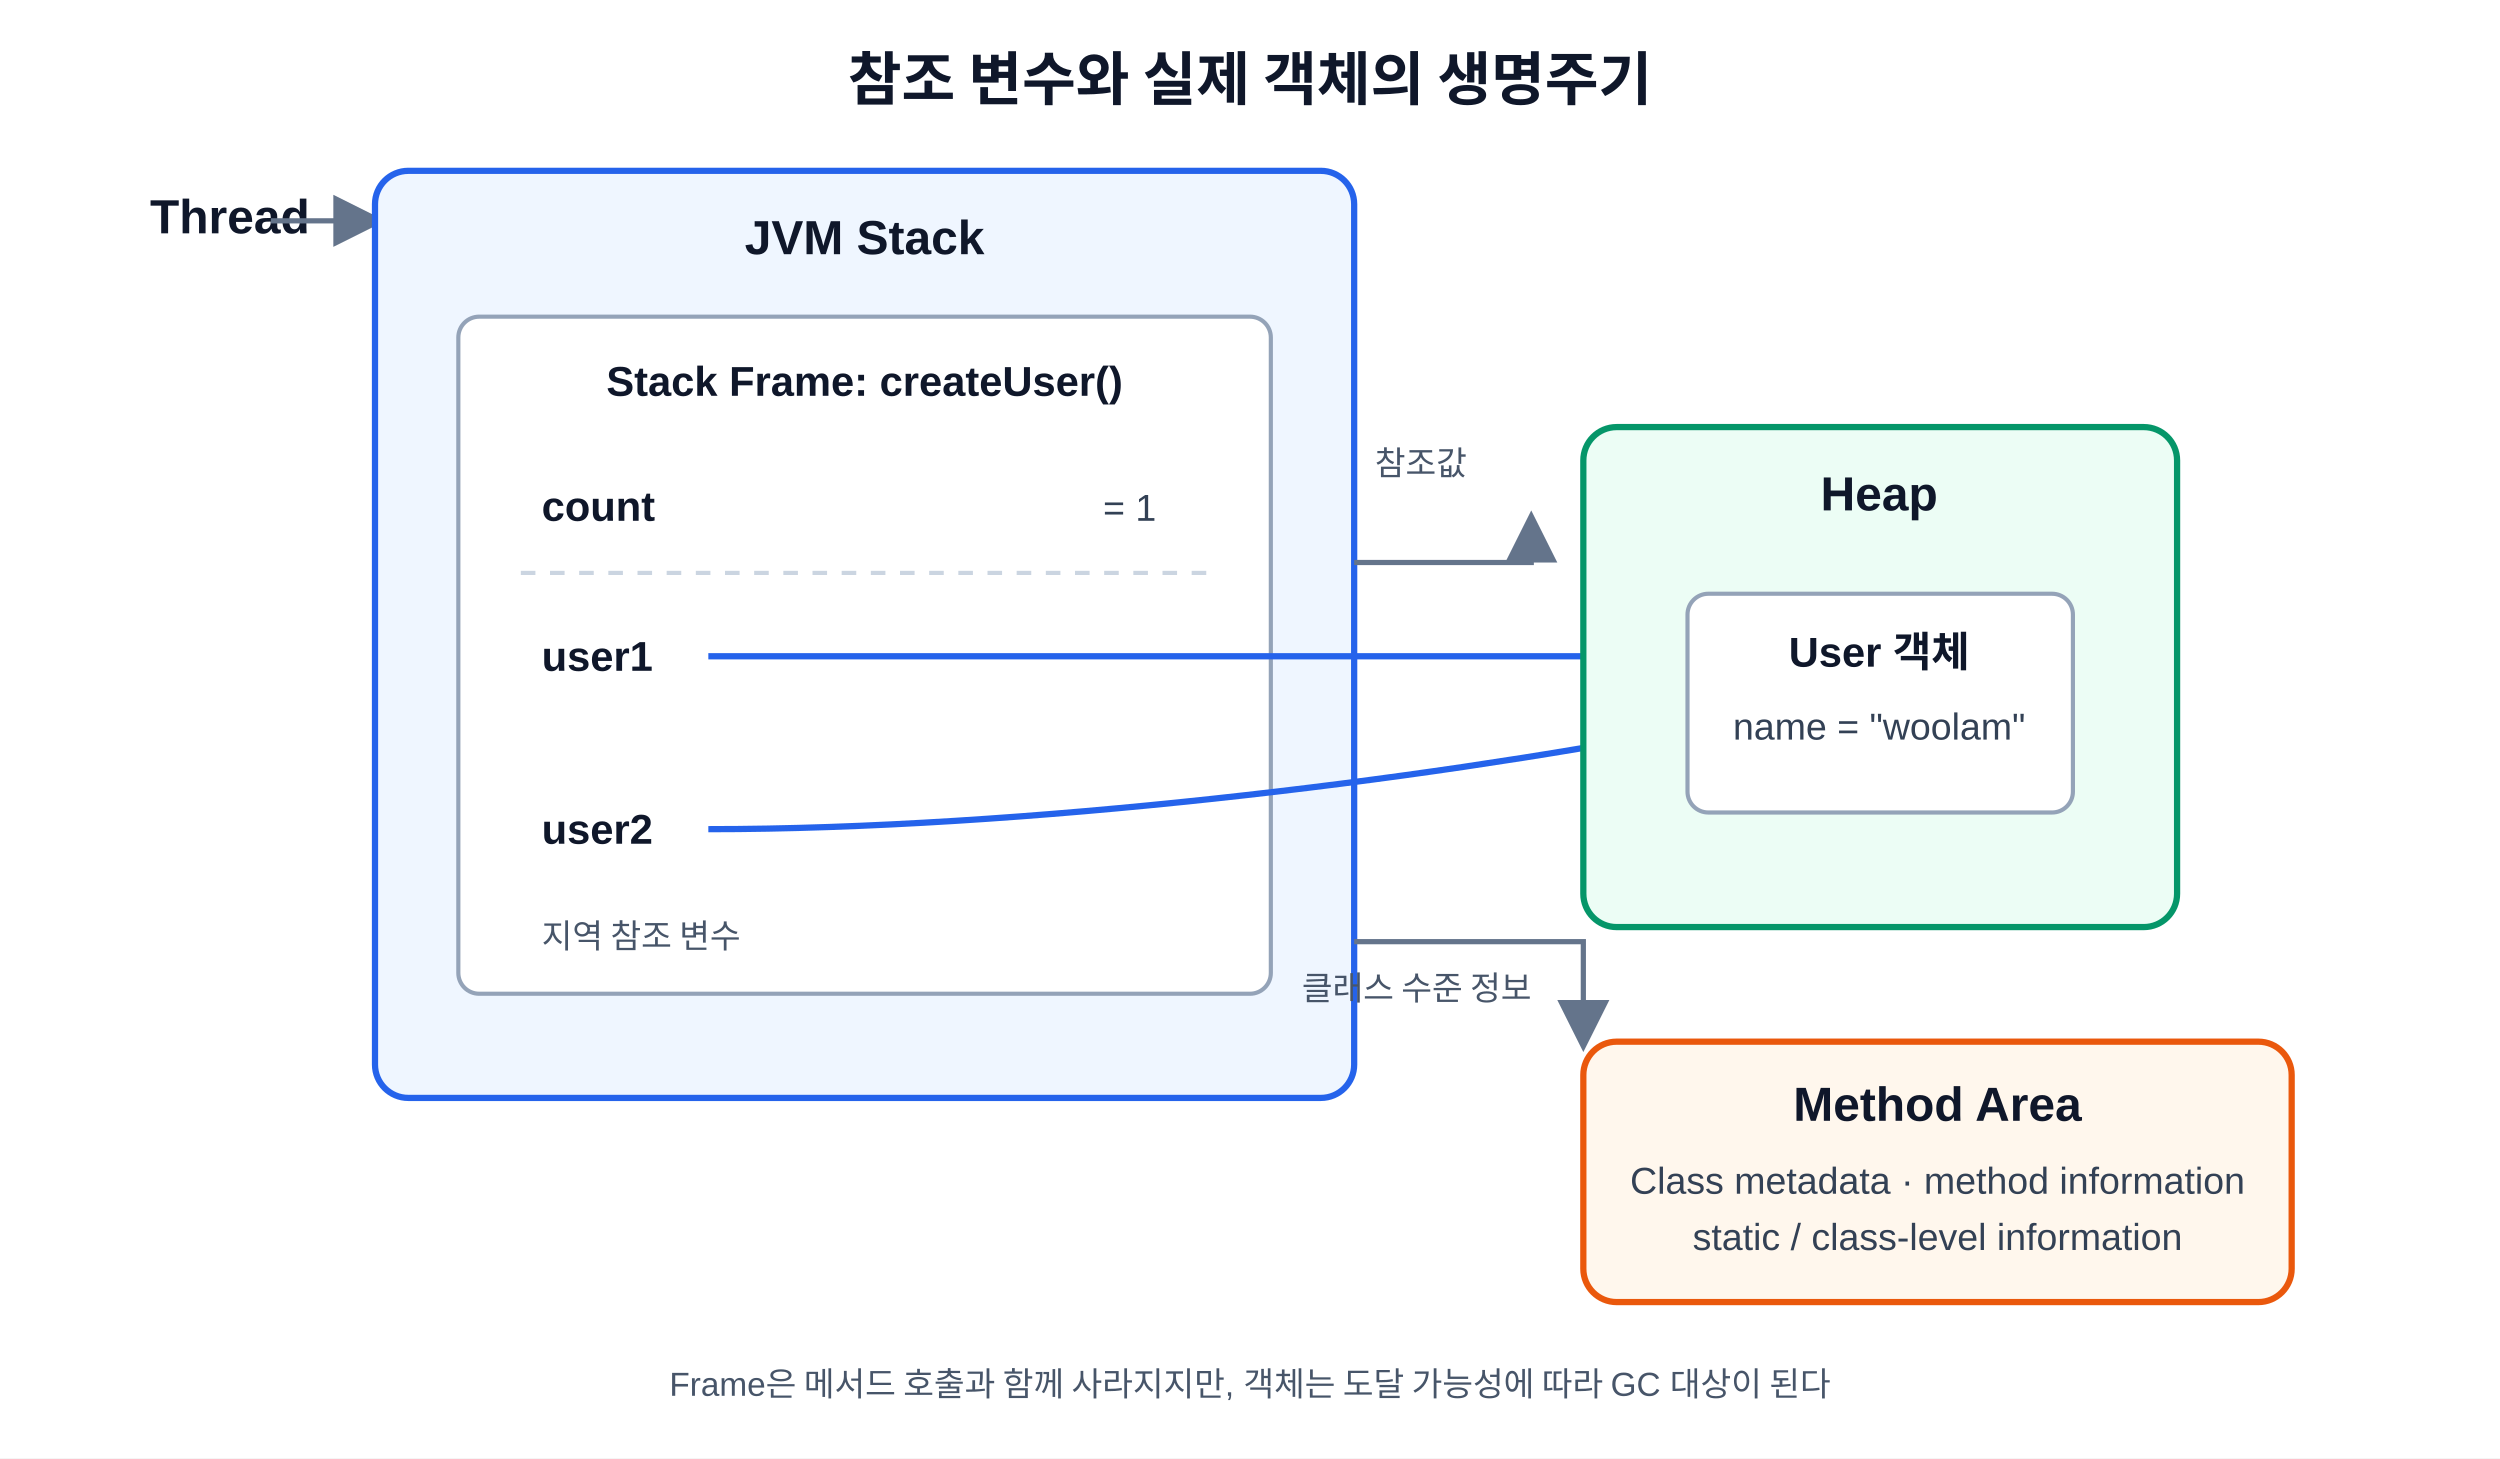
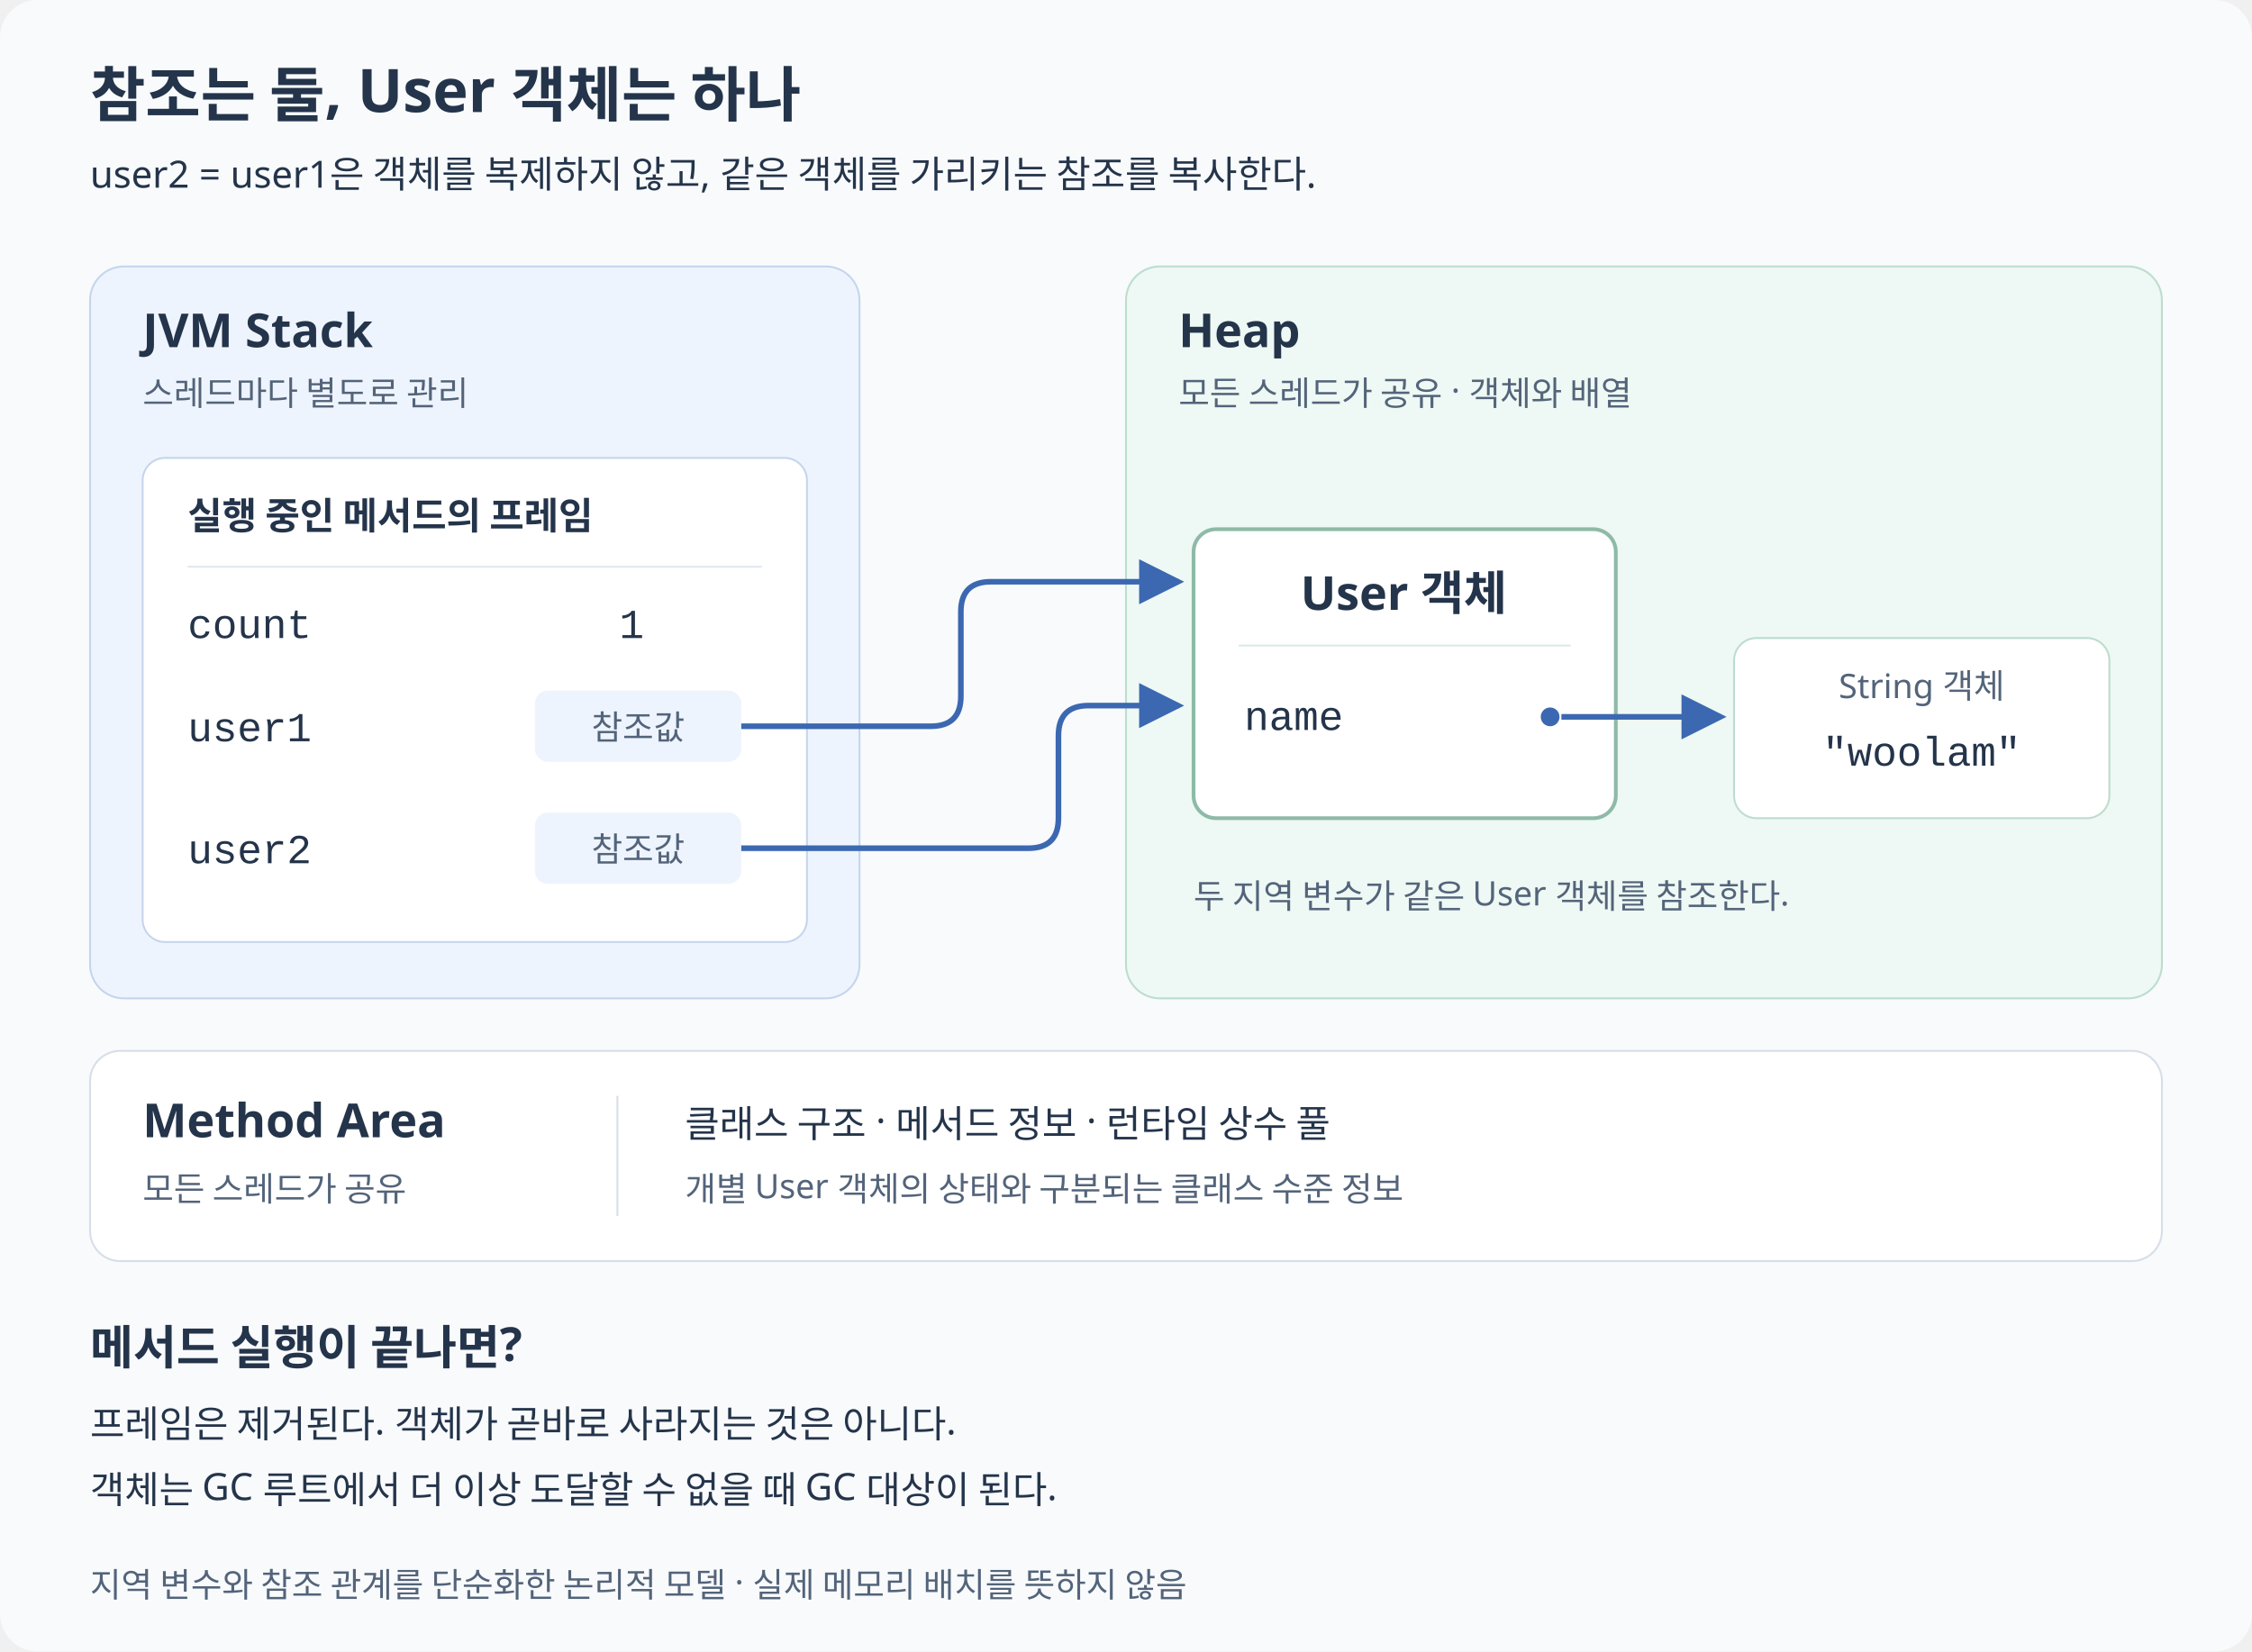
- <svg xmlns="http://www.w3.org/2000/svg" width="1200" height="700" viewBox="0 0 1200 700" role="img" aria-labelledby="title desc">
+ <svg xmlns="http://www.w3.org/2000/svg" width="1200" height="880" viewBox="0 0 1200 880" role="img" aria-labelledby="title desc">
  <defs>
-     <marker id="arrow" markerWidth="10" markerHeight="10" refX="8" refY="5" orient="auto" markerUnits="strokeWidth">
-       <path d="M0,0 L10,5 L0,10 z" fill="#64748b" />
-     </marker>
-     <marker id="blue-arrow" markerWidth="10" markerHeight="10" refX="8" refY="5" orient="auto" markerUnits="strokeWidth">
-       <path d="M0,0 L10,5 L0,10 z" fill="#2563eb" />
+     <marker id="reference" markerWidth="8" markerHeight="8" refX="7" refY="4" orient="auto" markerUnits="strokeWidth">
+       <path d="M0 0 L8 4 L0 8 Z" fill="#3b68b1" />
    </marker>
  </defs>
  <style>
-     .title { fill: #0f172a; font: 700 28px "Segoe UI", "Malgun Gothic", Arial, sans-serif; }
-     .heading { fill: #0f172a; font: 700 23px "Segoe UI", "Malgun Gothic", Arial, sans-serif; }
-     .label { fill: #0f172a; font: 600 20px "Segoe UI", "Malgun Gothic", Arial, sans-serif; }
-     .body { fill: #334155; font: 18px "Segoe UI", "Malgun Gothic", Arial, sans-serif; }
-     .note { fill: #475569; font: 16px "Segoe UI", "Malgun Gothic", Arial, sans-serif; }
-     .frame { fill: #eff6ff; stroke: #2563eb; stroke-width: 3; rx: 16; }
-     .heap { fill: #ecfdf5; stroke: #059669; stroke-width: 3; rx: 16; }
-     .method { fill: #fff7ed; stroke: #ea580c; stroke-width: 3; rx: 16; }
-     .inner { fill: #ffffff; stroke: #94a3b8; stroke-width: 2; rx: 10; }
-     .line { stroke: #64748b; stroke-width: 2.5; fill: none; marker-end: url(#arrow); }
-     .ref-line { stroke: #2563eb; stroke-width: 3; fill: none; marker-end: url(#blue-arrow); }
-     .divider { stroke: #cbd5e1; stroke-width: 2; stroke-dasharray: 7 7; }
+     text { font-family: "Malgun Gothic", "Apple SD Gothic Neo", sans-serif; fill: #24344a; }
+     .title { font-size: 32px; font-weight: 700; }
+     .heading { font-size: 25px; font-weight: 700; }
+     .body { font-size: 20px; }
+     .small { font-size: 18px; fill: #53647a; }
+     .code { font-family: Consolas, "Liberation Mono", monospace; font-size: 22px; }
+     .ref { fill: none; stroke: #3b68b1; stroke-width: 3; marker-end: url(#reference); }
  </style>
-   <rect width="1200" height="700" fill="#ffffff" />
-   <text x="600" y="48" text-anchor="middle" class="title">참조 변수와 실제 객체의 생명주기</text>
-   <text x="72" y="112" class="heading">Thread</text>
-   <path d="M130 106 H180" class="line" />
-   <rect x="180" y="82" width="470" height="445" class="frame" />
-   <text x="415" y="122" text-anchor="middle" class="heading">JVM Stack</text>
-   <rect x="220" y="152" width="390" height="325" class="inner" />
-   <text x="415" y="190" text-anchor="middle" class="label">Stack Frame: createUser()</text>
-   <text x="260" y="250" class="label">count</text>
-   <text x="555" y="250" text-anchor="end" class="body">= 1</text>
-   <line x1="250" y1="275" x2="580" y2="275" class="divider" />
-   <text x="260" y="322" class="label">user1</text>
-   <text x="260" y="405" class="label">user2</text>
-   <path d="M340 315 C460 315, 680 315, 810 315" class="ref-line" />
-   <path d="M340 398 C490 398, 680 375, 810 350" class="ref-line" />
-   <text x="260" y="455" class="note">지역 참조 변수</text>
-   <rect x="760" y="205" width="285" height="240" class="heap" />
-   <text x="902" y="245" text-anchor="middle" class="heading">Heap</text>
-   <rect x="810" y="285" width="185" height="105" class="inner" />
-   <text x="902" y="320" text-anchor="middle" class="label">User 객체</text>
-   <text x="902" y="355" text-anchor="middle" class="body">name = "woolam"</text>
-   <rect x="760" y="500" width="340" height="125" class="method" />
-   <text x="930" y="538" text-anchor="middle" class="heading">Method Area</text>
-   <text x="930" y="573" text-anchor="middle" class="body">Class metadata · method information</text>
-   <text x="930" y="600" text-anchor="middle" class="body">static / class-level information</text>
-   <path d="M650 270 H735 V250" class="line" />
-   <text x="682" y="228" text-anchor="middle" class="note">참조값</text>
-   <path d="M650 452 H760 V500" class="line" />
-   <text x="680" y="480" text-anchor="middle" class="note">클래스 수준 정보</text>
-   <text x="600" y="670" text-anchor="middle" class="note">Frame은 메서드 호출과 함께 사라지지만, 객체는 도달 가능성에 따라 GC 대상이 된다</text>
+   <rect width="1200" height="880" rx="20" fill="#f8fafc" />
+   <text x="48" y="62" class="title">참조는 둘, User 객체는 하나</text>
+   <text x="48" y="100" class="body">user2 = user1은 객체를 복제하지 않고, 같은 객체를 가리키는 참조를 복사한다.</text>
+   <rect x="48" y="142" width="410" height="390" rx="18" fill="#eef4fd" stroke="#c4d5ed" />
+   <text x="76" y="185" class="heading">JVM Stack</text>
+   <text x="76" y="216" class="small">스레드마다 별도로 관리</text>
+   <rect x="76" y="244" width="354" height="258" rx="12" fill="#fff" stroke="#c4d5ed" />
+   <text x="100" y="282" class="body" font-weight="700">실행 중인 메서드의 프레임</text>
+   <line x1="100" y1="302" x2="406" y2="302" stroke="#e1e8f0" />
+   <text x="100" y="340" class="code">count</text>
+   <text x="330" y="340" class="code">1</text>
+   <text x="100" y="395" class="code">user1</text>
+   <rect x="285" y="368" width="110" height="38" rx="7" fill="#eef4fd" />
+   <text x="340" y="394" text-anchor="middle" class="small">참조값</text>
+   <text x="100" y="460" class="code">user2</text>
+   <rect x="285" y="433" width="110" height="38" rx="7" fill="#eef4fd" />
+   <text x="340" y="459" text-anchor="middle" class="small">참조값</text>
+   <rect x="600" y="142" width="552" height="390" rx="18" fill="#eef8f4" stroke="#bcddce" />
+   <text x="628" y="185" class="heading">Heap</text>
+   <text x="628" y="216" class="small">모든 스레드가 공유 · 객체와 배열</text>
+   <rect x="636" y="282" width="225" height="154" rx="12" fill="#fff" stroke="#8ebaa7" stroke-width="2" />
+   <text x="748" y="325" text-anchor="middle" class="heading">User 객체</text>
+   <line x1="660" y1="344" x2="837" y2="344" stroke="#dcebe3" />
+   <text x="663" y="389" class="code">name</text>
+   <circle cx="826" cy="382" r="5" fill="#3b68b1" />
+   <rect x="924" y="340" width="200" height="96" rx="12" fill="#fff" stroke="#bcddce" />
+   <text x="1024" y="372" text-anchor="middle" class="small">String 객체</text>
+   <text x="1024" y="408" text-anchor="middle" class="code">"woolam"</text>
+   <path d="M832 382 H917" class="ref" />
+   <text x="636" y="484" class="small">두 지역 변수가 같은 User 객체를 참조한다.</text>
+   <path d="M395 387 H496 Q512 387 512 371 V326 Q512 310 528 310 H628" class="ref" />
+   <path d="M395 452 H548 Q564 452 564 436 V392 Q564 376 580 376 H628" class="ref" />
+   <rect x="48" y="560" width="1104" height="112" rx="16" fill="#fff" stroke="#d6dee8" />
+   <text x="76" y="606" class="heading">Method Area</text>
+   <text x="76" y="640" class="small">모든 스레드가 공유</text>
+   <line x1="329" y1="584" x2="329" y2="648" stroke="#d6dee8" />
+   <text x="365" y="606" class="body">클래스 구조 · 메서드 정보 · 런타임 상수 풀</text>
+   <text x="365" y="640" class="small">개별 User 객체의 상태와 구분되는 클래스 수준 정보</text>
+   <text x="48" y="727" class="heading">메서드 실행이 끝나면?</text>
+   <text x="48" y="766" class="body">프레임은 제거된다. 객체가 곧바로 사라지는 것은 아니다.</text>
+   <text x="48" y="801" class="body">객체는 GC 루트에서 더 이상 도달할 수 없을 때 GC 대상이 된다.</text>
+   <text x="48" y="851" class="small">지역 변수와 참조 관계를 단순화한 논리적 모델 · 실제 메모리 배치를 뜻하지 않음</text>
</svg>
